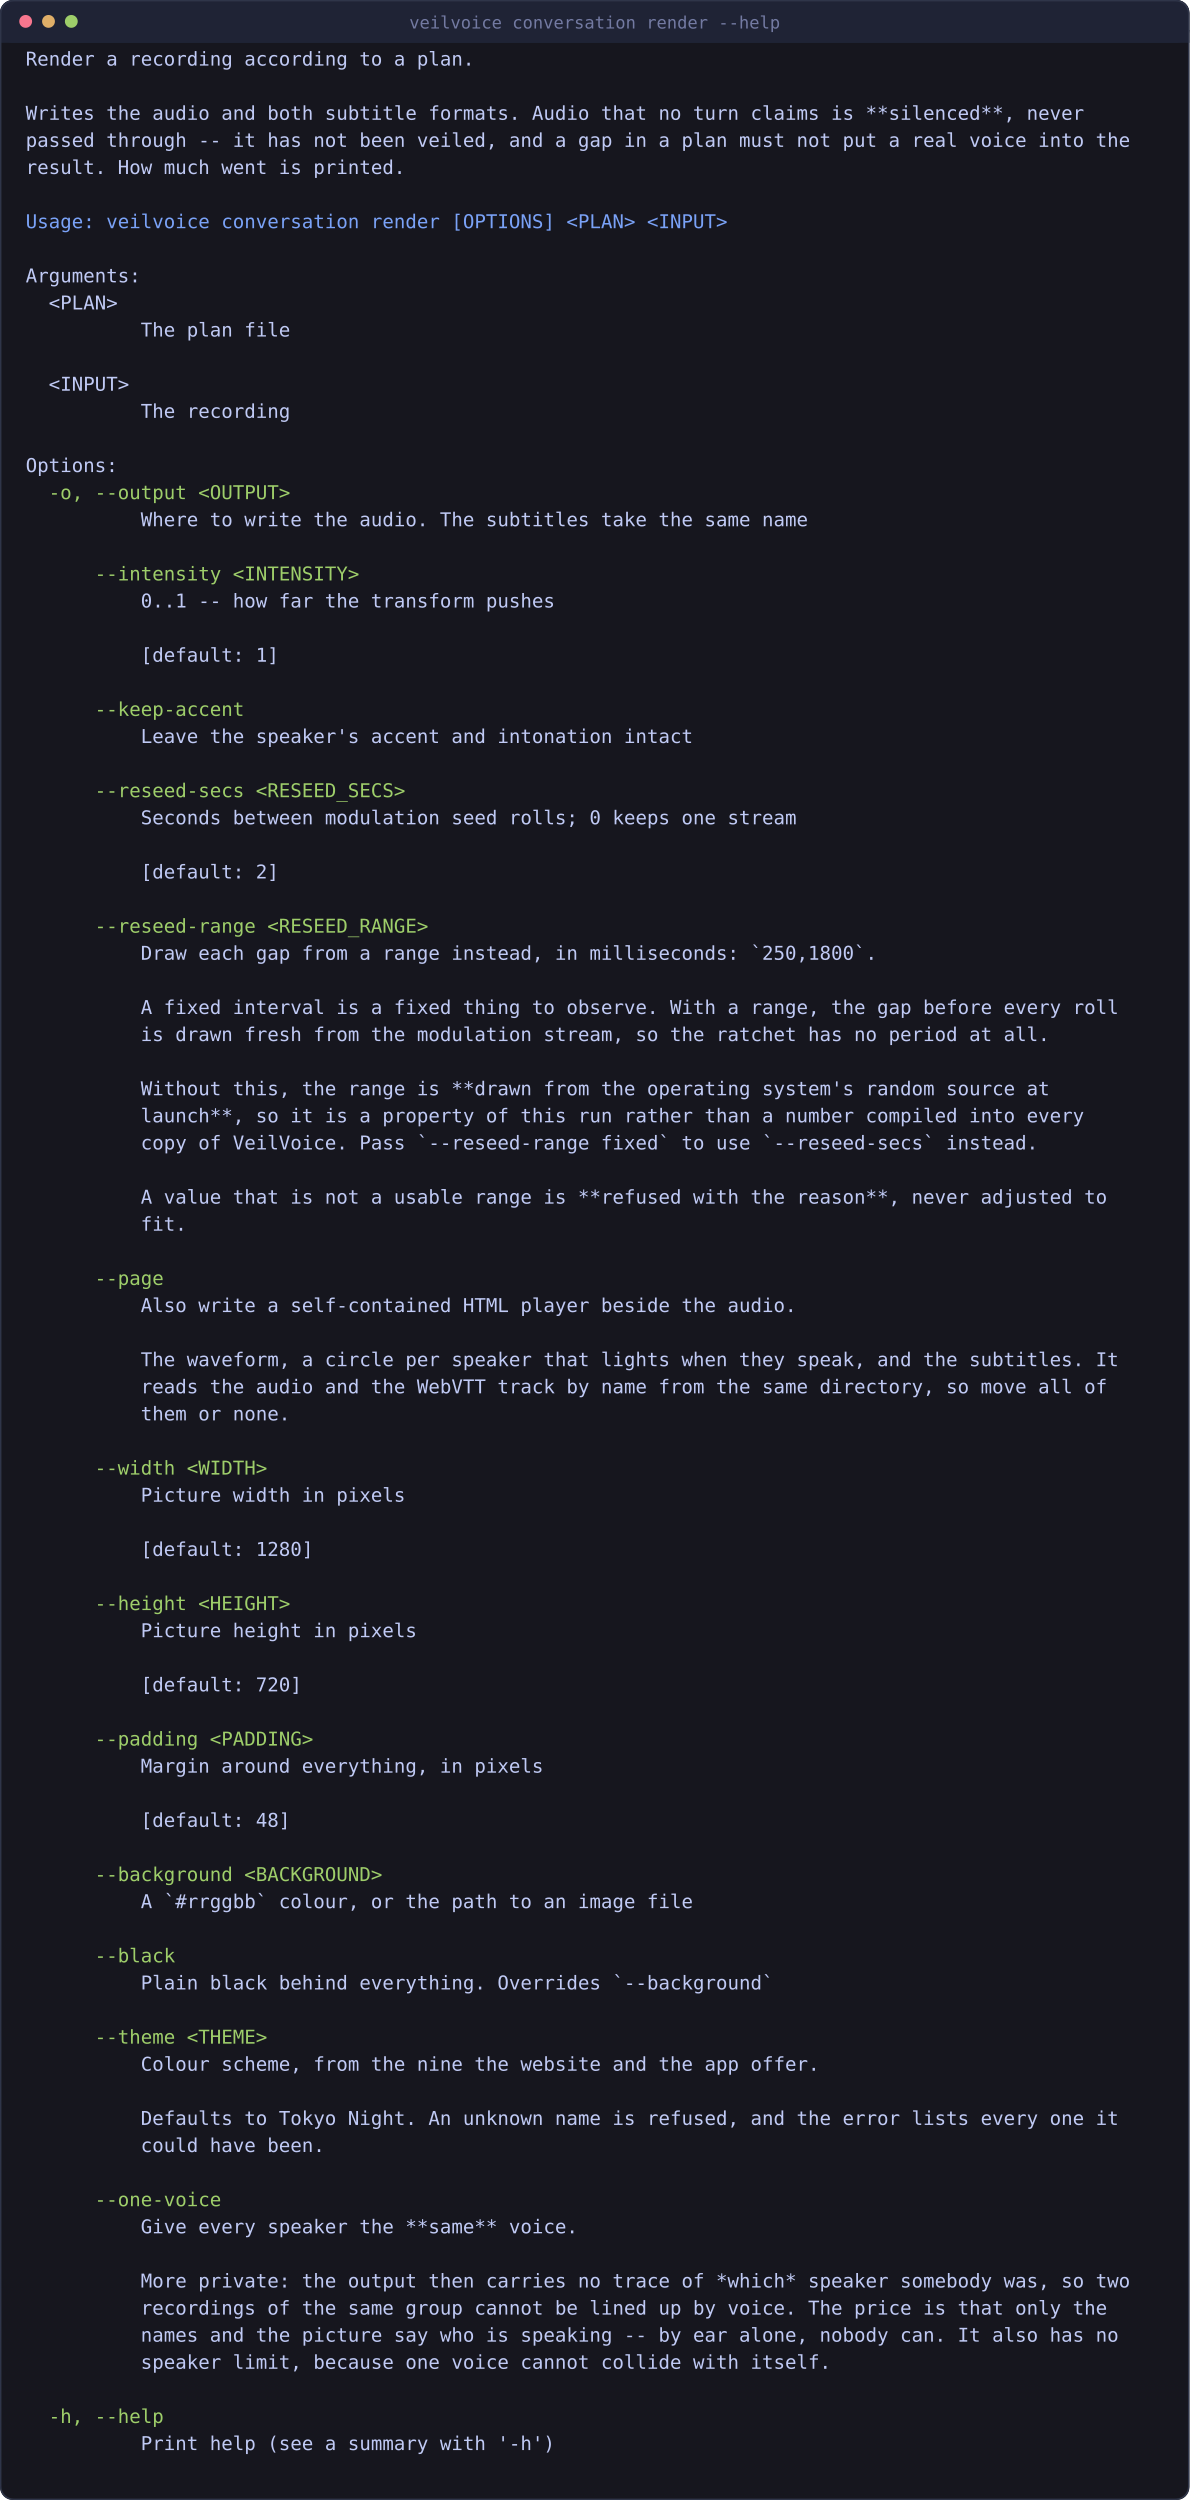
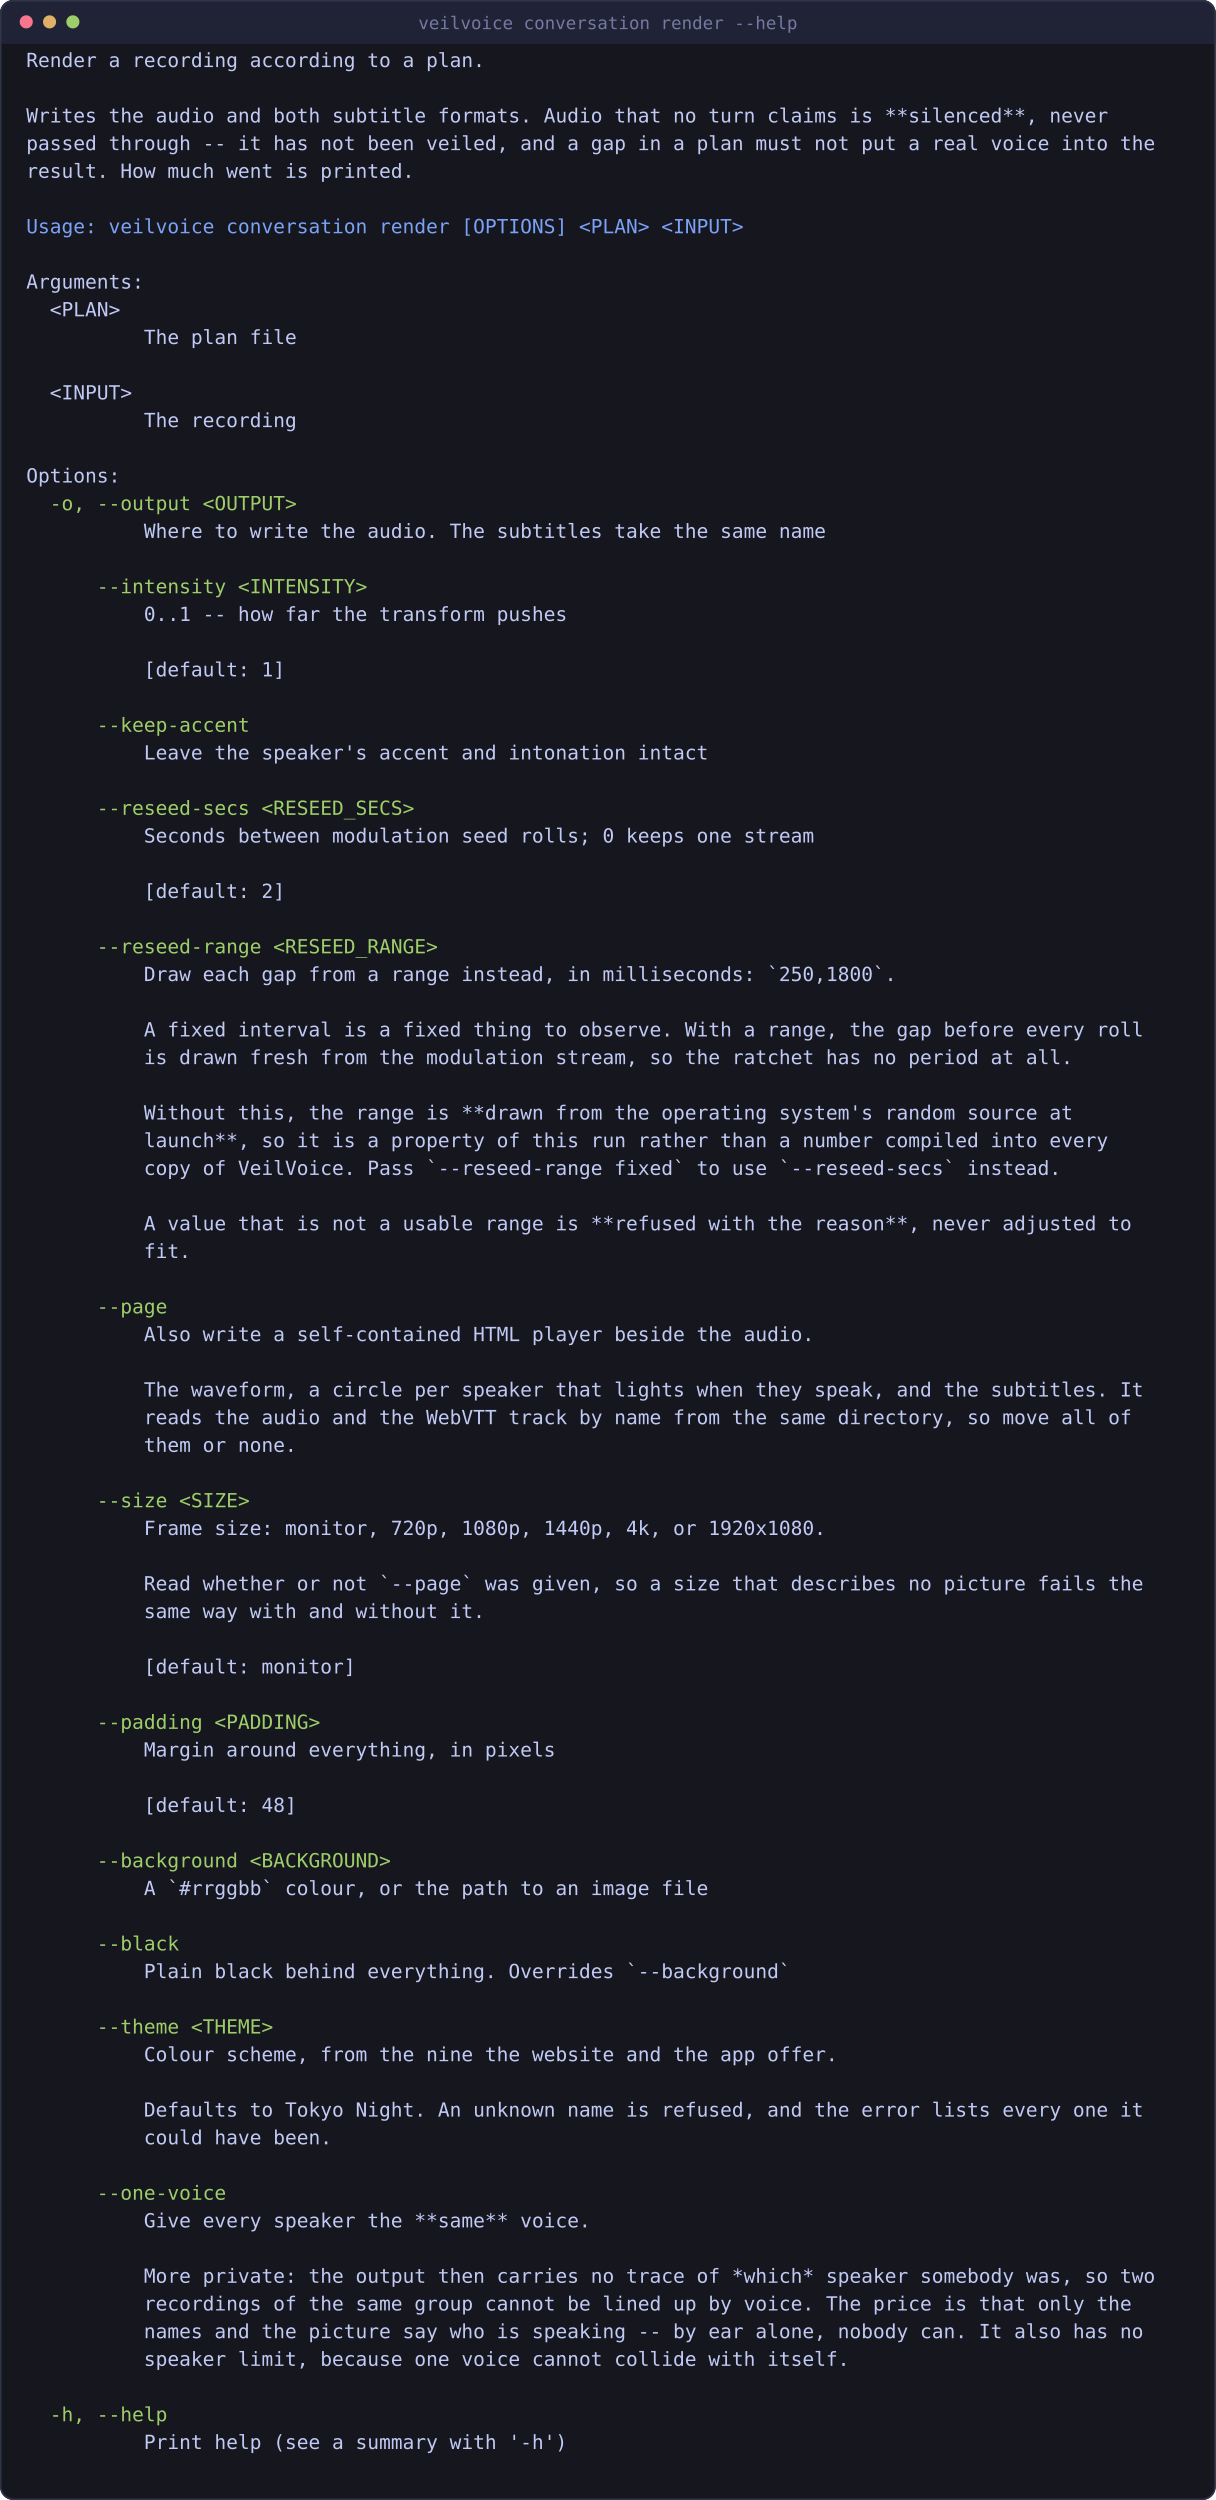
- <svg xmlns="http://www.w3.org/2000/svg" viewBox="0 0 834 1753" width="834" height="1753" style="max-width:100%;height:auto" role="img" aria-label="a plan, a recording, and a page">
-   <rect x="0" y="0" width="834" height="1753" rx="9" fill="#16161e" />
+ <svg xmlns="http://www.w3.org/2000/svg" viewBox="0 0 834 1715" width="834" height="1715" style="max-width:100%;height:auto" role="img" aria-label="a plan, a recording, and a page">
+   <rect x="0" y="0" width="834" height="1715" rx="9" fill="#16161e" />
  <rect x="0" y="0" width="834" height="30" rx="9" fill="#1f2335" />
  <rect x="0" y="21" width="834" height="9" fill="#1f2335" />
-   <rect x="0.5" y="0.5" width="833" height="1752" rx="9" fill="none" stroke="#2f3549" />
+   <rect x="0.5" y="0.5" width="833" height="1714" rx="9" fill="none" stroke="#2f3549" />
  <circle cx="18" cy="15" r="4.5" fill="#f7768e" />
  <circle cx="34" cy="15" r="4.5" fill="#e0af68" />
  <circle cx="50" cy="15" r="4.5" fill="#9ece6a" />
  <text x="417" y="20" font-family="ui-monospace, SFMono-Regular, Menlo, Consolas, monospace" font-size="12" fill="#737aa2" text-anchor="middle">veilvoice conversation render --help</text>
  <text x="18.0" y="46.0" font-family="ui-monospace, SFMono-Regular, Menlo, Consolas, monospace" font-size="13.4" fill="#c0caf5" xml:space="preserve">Render a recording according to a plan.</text>
  <text x="18.0" y="84.0" font-family="ui-monospace, SFMono-Regular, Menlo, Consolas, monospace" font-size="13.4" fill="#c0caf5" xml:space="preserve">Writes the audio and both subtitle formats. Audio that no turn claims is **silenced**, never</text>
  <text x="18.0" y="103.0" font-family="ui-monospace, SFMono-Regular, Menlo, Consolas, monospace" font-size="13.4" fill="#c0caf5" xml:space="preserve">passed through -- it has not been veiled, and a gap in a plan must not put a real voice into the</text>
  <text x="18.0" y="122.0" font-family="ui-monospace, SFMono-Regular, Menlo, Consolas, monospace" font-size="13.4" fill="#c0caf5" xml:space="preserve">result. How much went is printed.</text>
  <text x="18.0" y="160.0" font-family="ui-monospace, SFMono-Regular, Menlo, Consolas, monospace" font-size="13.4" fill="#7aa2f7" xml:space="preserve">Usage: veilvoice conversation render [OPTIONS] &lt;PLAN&gt; &lt;INPUT&gt;</text>
  <text x="18.0" y="198.0" font-family="ui-monospace, SFMono-Regular, Menlo, Consolas, monospace" font-size="13.4" fill="#c0caf5" xml:space="preserve">Arguments:</text>
  <text x="18.0" y="217.0" font-family="ui-monospace, SFMono-Regular, Menlo, Consolas, monospace" font-size="13.4" fill="#c0caf5" xml:space="preserve">  &lt;PLAN&gt;</text>
  <text x="18.0" y="236.0" font-family="ui-monospace, SFMono-Regular, Menlo, Consolas, monospace" font-size="13.4" fill="#c0caf5" xml:space="preserve">          The plan file</text>
  <text x="18.0" y="274.0" font-family="ui-monospace, SFMono-Regular, Menlo, Consolas, monospace" font-size="13.4" fill="#c0caf5" xml:space="preserve">  &lt;INPUT&gt;</text>
  <text x="18.0" y="293.0" font-family="ui-monospace, SFMono-Regular, Menlo, Consolas, monospace" font-size="13.4" fill="#c0caf5" xml:space="preserve">          The recording</text>
  <text x="18.0" y="331.0" font-family="ui-monospace, SFMono-Regular, Menlo, Consolas, monospace" font-size="13.4" fill="#c0caf5" xml:space="preserve">Options:</text>
  <text x="18.0" y="350.0" font-family="ui-monospace, SFMono-Regular, Menlo, Consolas, monospace" font-size="13.4" fill="#9ece6a" xml:space="preserve">  -o, --output &lt;OUTPUT&gt;</text>
  <text x="18.0" y="369.0" font-family="ui-monospace, SFMono-Regular, Menlo, Consolas, monospace" font-size="13.4" fill="#c0caf5" xml:space="preserve">          Where to write the audio. The subtitles take the same name</text>
  <text x="18.0" y="407.0" font-family="ui-monospace, SFMono-Regular, Menlo, Consolas, monospace" font-size="13.4" fill="#9ece6a" xml:space="preserve">      --intensity &lt;INTENSITY&gt;</text>
  <text x="18.0" y="426.0" font-family="ui-monospace, SFMono-Regular, Menlo, Consolas, monospace" font-size="13.4" fill="#c0caf5" xml:space="preserve">          0..1 -- how far the transform pushes</text>
  <text x="18.0" y="464.0" font-family="ui-monospace, SFMono-Regular, Menlo, Consolas, monospace" font-size="13.4" fill="#c0caf5" xml:space="preserve">          [default: 1]</text>
  <text x="18.0" y="502.0" font-family="ui-monospace, SFMono-Regular, Menlo, Consolas, monospace" font-size="13.4" fill="#9ece6a" xml:space="preserve">      --keep-accent</text>
  <text x="18.0" y="521.0" font-family="ui-monospace, SFMono-Regular, Menlo, Consolas, monospace" font-size="13.4" fill="#c0caf5" xml:space="preserve">          Leave the speaker's accent and intonation intact</text>
  <text x="18.0" y="559.0" font-family="ui-monospace, SFMono-Regular, Menlo, Consolas, monospace" font-size="13.4" fill="#9ece6a" xml:space="preserve">      --reseed-secs &lt;RESEED_SECS&gt;</text>
  <text x="18.0" y="578.0" font-family="ui-monospace, SFMono-Regular, Menlo, Consolas, monospace" font-size="13.4" fill="#c0caf5" xml:space="preserve">          Seconds between modulation seed rolls; 0 keeps one stream</text>
  <text x="18.0" y="616.0" font-family="ui-monospace, SFMono-Regular, Menlo, Consolas, monospace" font-size="13.4" fill="#c0caf5" xml:space="preserve">          [default: 2]</text>
  <text x="18.0" y="654.0" font-family="ui-monospace, SFMono-Regular, Menlo, Consolas, monospace" font-size="13.4" fill="#9ece6a" xml:space="preserve">      --reseed-range &lt;RESEED_RANGE&gt;</text>
  <text x="18.0" y="673.0" font-family="ui-monospace, SFMono-Regular, Menlo, Consolas, monospace" font-size="13.4" fill="#c0caf5" xml:space="preserve">          Draw each gap from a range instead, in milliseconds: `250,1800`.</text>
  <text x="18.0" y="711.0" font-family="ui-monospace, SFMono-Regular, Menlo, Consolas, monospace" font-size="13.4" fill="#c0caf5" xml:space="preserve">          A fixed interval is a fixed thing to observe. With a range, the gap before every roll</text>
  <text x="18.0" y="730.0" font-family="ui-monospace, SFMono-Regular, Menlo, Consolas, monospace" font-size="13.4" fill="#c0caf5" xml:space="preserve">          is drawn fresh from the modulation stream, so the ratchet has no period at all.</text>
  <text x="18.0" y="768.0" font-family="ui-monospace, SFMono-Regular, Menlo, Consolas, monospace" font-size="13.4" fill="#c0caf5" xml:space="preserve">          Without this, the range is **drawn from the operating system's random source at</text>
  <text x="18.0" y="787.0" font-family="ui-monospace, SFMono-Regular, Menlo, Consolas, monospace" font-size="13.4" fill="#c0caf5" xml:space="preserve">          launch**, so it is a property of this run rather than a number compiled into every</text>
  <text x="18.0" y="806.0" font-family="ui-monospace, SFMono-Regular, Menlo, Consolas, monospace" font-size="13.4" fill="#c0caf5" xml:space="preserve">          copy of VeilVoice. Pass `--reseed-range fixed` to use `--reseed-secs` instead.</text>
  <text x="18.0" y="844.0" font-family="ui-monospace, SFMono-Regular, Menlo, Consolas, monospace" font-size="13.4" fill="#c0caf5" xml:space="preserve">          A value that is not a usable range is **refused with the reason**, never adjusted to</text>
  <text x="18.0" y="863.0" font-family="ui-monospace, SFMono-Regular, Menlo, Consolas, monospace" font-size="13.4" fill="#c0caf5" xml:space="preserve">          fit.</text>
  <text x="18.0" y="901.0" font-family="ui-monospace, SFMono-Regular, Menlo, Consolas, monospace" font-size="13.4" fill="#9ece6a" xml:space="preserve">      --page</text>
  <text x="18.0" y="920.0" font-family="ui-monospace, SFMono-Regular, Menlo, Consolas, monospace" font-size="13.4" fill="#c0caf5" xml:space="preserve">          Also write a self-contained HTML player beside the audio.</text>
  <text x="18.0" y="958.0" font-family="ui-monospace, SFMono-Regular, Menlo, Consolas, monospace" font-size="13.4" fill="#c0caf5" xml:space="preserve">          The waveform, a circle per speaker that lights when they speak, and the subtitles. It</text>
  <text x="18.0" y="977.0" font-family="ui-monospace, SFMono-Regular, Menlo, Consolas, monospace" font-size="13.4" fill="#c0caf5" xml:space="preserve">          reads the audio and the WebVTT track by name from the same directory, so move all of</text>
  <text x="18.0" y="996.0" font-family="ui-monospace, SFMono-Regular, Menlo, Consolas, monospace" font-size="13.4" fill="#c0caf5" xml:space="preserve">          them or none.</text>
-   <text x="18.0" y="1034.0" font-family="ui-monospace, SFMono-Regular, Menlo, Consolas, monospace" font-size="13.4" fill="#9ece6a" xml:space="preserve">      --width &lt;WIDTH&gt;</text>
-   <text x="18.0" y="1053.0" font-family="ui-monospace, SFMono-Regular, Menlo, Consolas, monospace" font-size="13.4" fill="#c0caf5" xml:space="preserve">          Picture width in pixels</text>
-   <text x="18.0" y="1091.0" font-family="ui-monospace, SFMono-Regular, Menlo, Consolas, monospace" font-size="13.4" fill="#c0caf5" xml:space="preserve">          [default: 1280]</text>
-   <text x="18.0" y="1129.0" font-family="ui-monospace, SFMono-Regular, Menlo, Consolas, monospace" font-size="13.4" fill="#9ece6a" xml:space="preserve">      --height &lt;HEIGHT&gt;</text>
-   <text x="18.0" y="1148.0" font-family="ui-monospace, SFMono-Regular, Menlo, Consolas, monospace" font-size="13.4" fill="#c0caf5" xml:space="preserve">          Picture height in pixels</text>
-   <text x="18.0" y="1186.0" font-family="ui-monospace, SFMono-Regular, Menlo, Consolas, monospace" font-size="13.4" fill="#c0caf5" xml:space="preserve">          [default: 720]</text>
-   <text x="18.0" y="1224.0" font-family="ui-monospace, SFMono-Regular, Menlo, Consolas, monospace" font-size="13.4" fill="#9ece6a" xml:space="preserve">      --padding &lt;PADDING&gt;</text>
-   <text x="18.0" y="1243.0" font-family="ui-monospace, SFMono-Regular, Menlo, Consolas, monospace" font-size="13.4" fill="#c0caf5" xml:space="preserve">          Margin around everything, in pixels</text>
-   <text x="18.0" y="1281.0" font-family="ui-monospace, SFMono-Regular, Menlo, Consolas, monospace" font-size="13.4" fill="#c0caf5" xml:space="preserve">          [default: 48]</text>
-   <text x="18.0" y="1319.0" font-family="ui-monospace, SFMono-Regular, Menlo, Consolas, monospace" font-size="13.4" fill="#9ece6a" xml:space="preserve">      --background &lt;BACKGROUND&gt;</text>
-   <text x="18.0" y="1338.0" font-family="ui-monospace, SFMono-Regular, Menlo, Consolas, monospace" font-size="13.4" fill="#c0caf5" xml:space="preserve">          A `#rrggbb` colour, or the path to an image file</text>
-   <text x="18.0" y="1376.0" font-family="ui-monospace, SFMono-Regular, Menlo, Consolas, monospace" font-size="13.4" fill="#9ece6a" xml:space="preserve">      --black</text>
-   <text x="18.0" y="1395.0" font-family="ui-monospace, SFMono-Regular, Menlo, Consolas, monospace" font-size="13.4" fill="#c0caf5" xml:space="preserve">          Plain black behind everything. Overrides `--background`</text>
-   <text x="18.0" y="1433.0" font-family="ui-monospace, SFMono-Regular, Menlo, Consolas, monospace" font-size="13.4" fill="#9ece6a" xml:space="preserve">      --theme &lt;THEME&gt;</text>
-   <text x="18.0" y="1452.0" font-family="ui-monospace, SFMono-Regular, Menlo, Consolas, monospace" font-size="13.4" fill="#c0caf5" xml:space="preserve">          Colour scheme, from the nine the website and the app offer.</text>
-   <text x="18.0" y="1490.0" font-family="ui-monospace, SFMono-Regular, Menlo, Consolas, monospace" font-size="13.4" fill="#c0caf5" xml:space="preserve">          Defaults to Tokyo Night. An unknown name is refused, and the error lists every one it</text>
-   <text x="18.0" y="1509.0" font-family="ui-monospace, SFMono-Regular, Menlo, Consolas, monospace" font-size="13.4" fill="#c0caf5" xml:space="preserve">          could have been.</text>
-   <text x="18.0" y="1547.0" font-family="ui-monospace, SFMono-Regular, Menlo, Consolas, monospace" font-size="13.4" fill="#9ece6a" xml:space="preserve">      --one-voice</text>
-   <text x="18.0" y="1566.0" font-family="ui-monospace, SFMono-Regular, Menlo, Consolas, monospace" font-size="13.4" fill="#c0caf5" xml:space="preserve">          Give every speaker the **same** voice.</text>
-   <text x="18.0" y="1604.0" font-family="ui-monospace, SFMono-Regular, Menlo, Consolas, monospace" font-size="13.4" fill="#c0caf5" xml:space="preserve">          More private: the output then carries no trace of *which* speaker somebody was, so two</text>
-   <text x="18.0" y="1623.0" font-family="ui-monospace, SFMono-Regular, Menlo, Consolas, monospace" font-size="13.4" fill="#c0caf5" xml:space="preserve">          recordings of the same group cannot be lined up by voice. The price is that only the</text>
-   <text x="18.0" y="1642.0" font-family="ui-monospace, SFMono-Regular, Menlo, Consolas, monospace" font-size="13.4" fill="#c0caf5" xml:space="preserve">          names and the picture say who is speaking -- by ear alone, nobody can. It also has no</text>
-   <text x="18.0" y="1661.0" font-family="ui-monospace, SFMono-Regular, Menlo, Consolas, monospace" font-size="13.4" fill="#c0caf5" xml:space="preserve">          speaker limit, because one voice cannot collide with itself.</text>
-   <text x="18.0" y="1699.0" font-family="ui-monospace, SFMono-Regular, Menlo, Consolas, monospace" font-size="13.4" fill="#9ece6a" xml:space="preserve">  -h, --help</text>
-   <text x="18.0" y="1718.0" font-family="ui-monospace, SFMono-Regular, Menlo, Consolas, monospace" font-size="13.4" fill="#c0caf5" xml:space="preserve">          Print help (see a summary with '-h')</text>
+   <text x="18.0" y="1034.0" font-family="ui-monospace, SFMono-Regular, Menlo, Consolas, monospace" font-size="13.4" fill="#9ece6a" xml:space="preserve">      --size &lt;SIZE&gt;</text>
+   <text x="18.0" y="1053.0" font-family="ui-monospace, SFMono-Regular, Menlo, Consolas, monospace" font-size="13.4" fill="#c0caf5" xml:space="preserve">          Frame size: monitor, 720p, 1080p, 1440p, 4k, or 1920x1080.</text>
+   <text x="18.0" y="1091.0" font-family="ui-monospace, SFMono-Regular, Menlo, Consolas, monospace" font-size="13.4" fill="#c0caf5" xml:space="preserve">          Read whether or not `--page` was given, so a size that describes no picture fails the</text>
+   <text x="18.0" y="1110.0" font-family="ui-monospace, SFMono-Regular, Menlo, Consolas, monospace" font-size="13.4" fill="#c0caf5" xml:space="preserve">          same way with and without it.</text>
+   <text x="18.0" y="1148.0" font-family="ui-monospace, SFMono-Regular, Menlo, Consolas, monospace" font-size="13.4" fill="#c0caf5" xml:space="preserve">          [default: monitor]</text>
+   <text x="18.0" y="1186.0" font-family="ui-monospace, SFMono-Regular, Menlo, Consolas, monospace" font-size="13.4" fill="#9ece6a" xml:space="preserve">      --padding &lt;PADDING&gt;</text>
+   <text x="18.0" y="1205.0" font-family="ui-monospace, SFMono-Regular, Menlo, Consolas, monospace" font-size="13.4" fill="#c0caf5" xml:space="preserve">          Margin around everything, in pixels</text>
+   <text x="18.0" y="1243.0" font-family="ui-monospace, SFMono-Regular, Menlo, Consolas, monospace" font-size="13.4" fill="#c0caf5" xml:space="preserve">          [default: 48]</text>
+   <text x="18.0" y="1281.0" font-family="ui-monospace, SFMono-Regular, Menlo, Consolas, monospace" font-size="13.4" fill="#9ece6a" xml:space="preserve">      --background &lt;BACKGROUND&gt;</text>
+   <text x="18.0" y="1300.0" font-family="ui-monospace, SFMono-Regular, Menlo, Consolas, monospace" font-size="13.4" fill="#c0caf5" xml:space="preserve">          A `#rrggbb` colour, or the path to an image file</text>
+   <text x="18.0" y="1338.0" font-family="ui-monospace, SFMono-Regular, Menlo, Consolas, monospace" font-size="13.4" fill="#9ece6a" xml:space="preserve">      --black</text>
+   <text x="18.0" y="1357.0" font-family="ui-monospace, SFMono-Regular, Menlo, Consolas, monospace" font-size="13.4" fill="#c0caf5" xml:space="preserve">          Plain black behind everything. Overrides `--background`</text>
+   <text x="18.0" y="1395.0" font-family="ui-monospace, SFMono-Regular, Menlo, Consolas, monospace" font-size="13.4" fill="#9ece6a" xml:space="preserve">      --theme &lt;THEME&gt;</text>
+   <text x="18.0" y="1414.0" font-family="ui-monospace, SFMono-Regular, Menlo, Consolas, monospace" font-size="13.4" fill="#c0caf5" xml:space="preserve">          Colour scheme, from the nine the website and the app offer.</text>
+   <text x="18.0" y="1452.0" font-family="ui-monospace, SFMono-Regular, Menlo, Consolas, monospace" font-size="13.4" fill="#c0caf5" xml:space="preserve">          Defaults to Tokyo Night. An unknown name is refused, and the error lists every one it</text>
+   <text x="18.0" y="1471.0" font-family="ui-monospace, SFMono-Regular, Menlo, Consolas, monospace" font-size="13.4" fill="#c0caf5" xml:space="preserve">          could have been.</text>
+   <text x="18.0" y="1509.0" font-family="ui-monospace, SFMono-Regular, Menlo, Consolas, monospace" font-size="13.4" fill="#9ece6a" xml:space="preserve">      --one-voice</text>
+   <text x="18.0" y="1528.0" font-family="ui-monospace, SFMono-Regular, Menlo, Consolas, monospace" font-size="13.4" fill="#c0caf5" xml:space="preserve">          Give every speaker the **same** voice.</text>
+   <text x="18.0" y="1566.0" font-family="ui-monospace, SFMono-Regular, Menlo, Consolas, monospace" font-size="13.4" fill="#c0caf5" xml:space="preserve">          More private: the output then carries no trace of *which* speaker somebody was, so two</text>
+   <text x="18.0" y="1585.0" font-family="ui-monospace, SFMono-Regular, Menlo, Consolas, monospace" font-size="13.4" fill="#c0caf5" xml:space="preserve">          recordings of the same group cannot be lined up by voice. The price is that only the</text>
+   <text x="18.0" y="1604.0" font-family="ui-monospace, SFMono-Regular, Menlo, Consolas, monospace" font-size="13.4" fill="#c0caf5" xml:space="preserve">          names and the picture say who is speaking -- by ear alone, nobody can. It also has no</text>
+   <text x="18.0" y="1623.0" font-family="ui-monospace, SFMono-Regular, Menlo, Consolas, monospace" font-size="13.4" fill="#c0caf5" xml:space="preserve">          speaker limit, because one voice cannot collide with itself.</text>
+   <text x="18.0" y="1661.0" font-family="ui-monospace, SFMono-Regular, Menlo, Consolas, monospace" font-size="13.4" fill="#9ece6a" xml:space="preserve">  -h, --help</text>
+   <text x="18.0" y="1680.0" font-family="ui-monospace, SFMono-Regular, Menlo, Consolas, monospace" font-size="13.4" fill="#c0caf5" xml:space="preserve">          Print help (see a summary with '-h')</text>
</svg>
